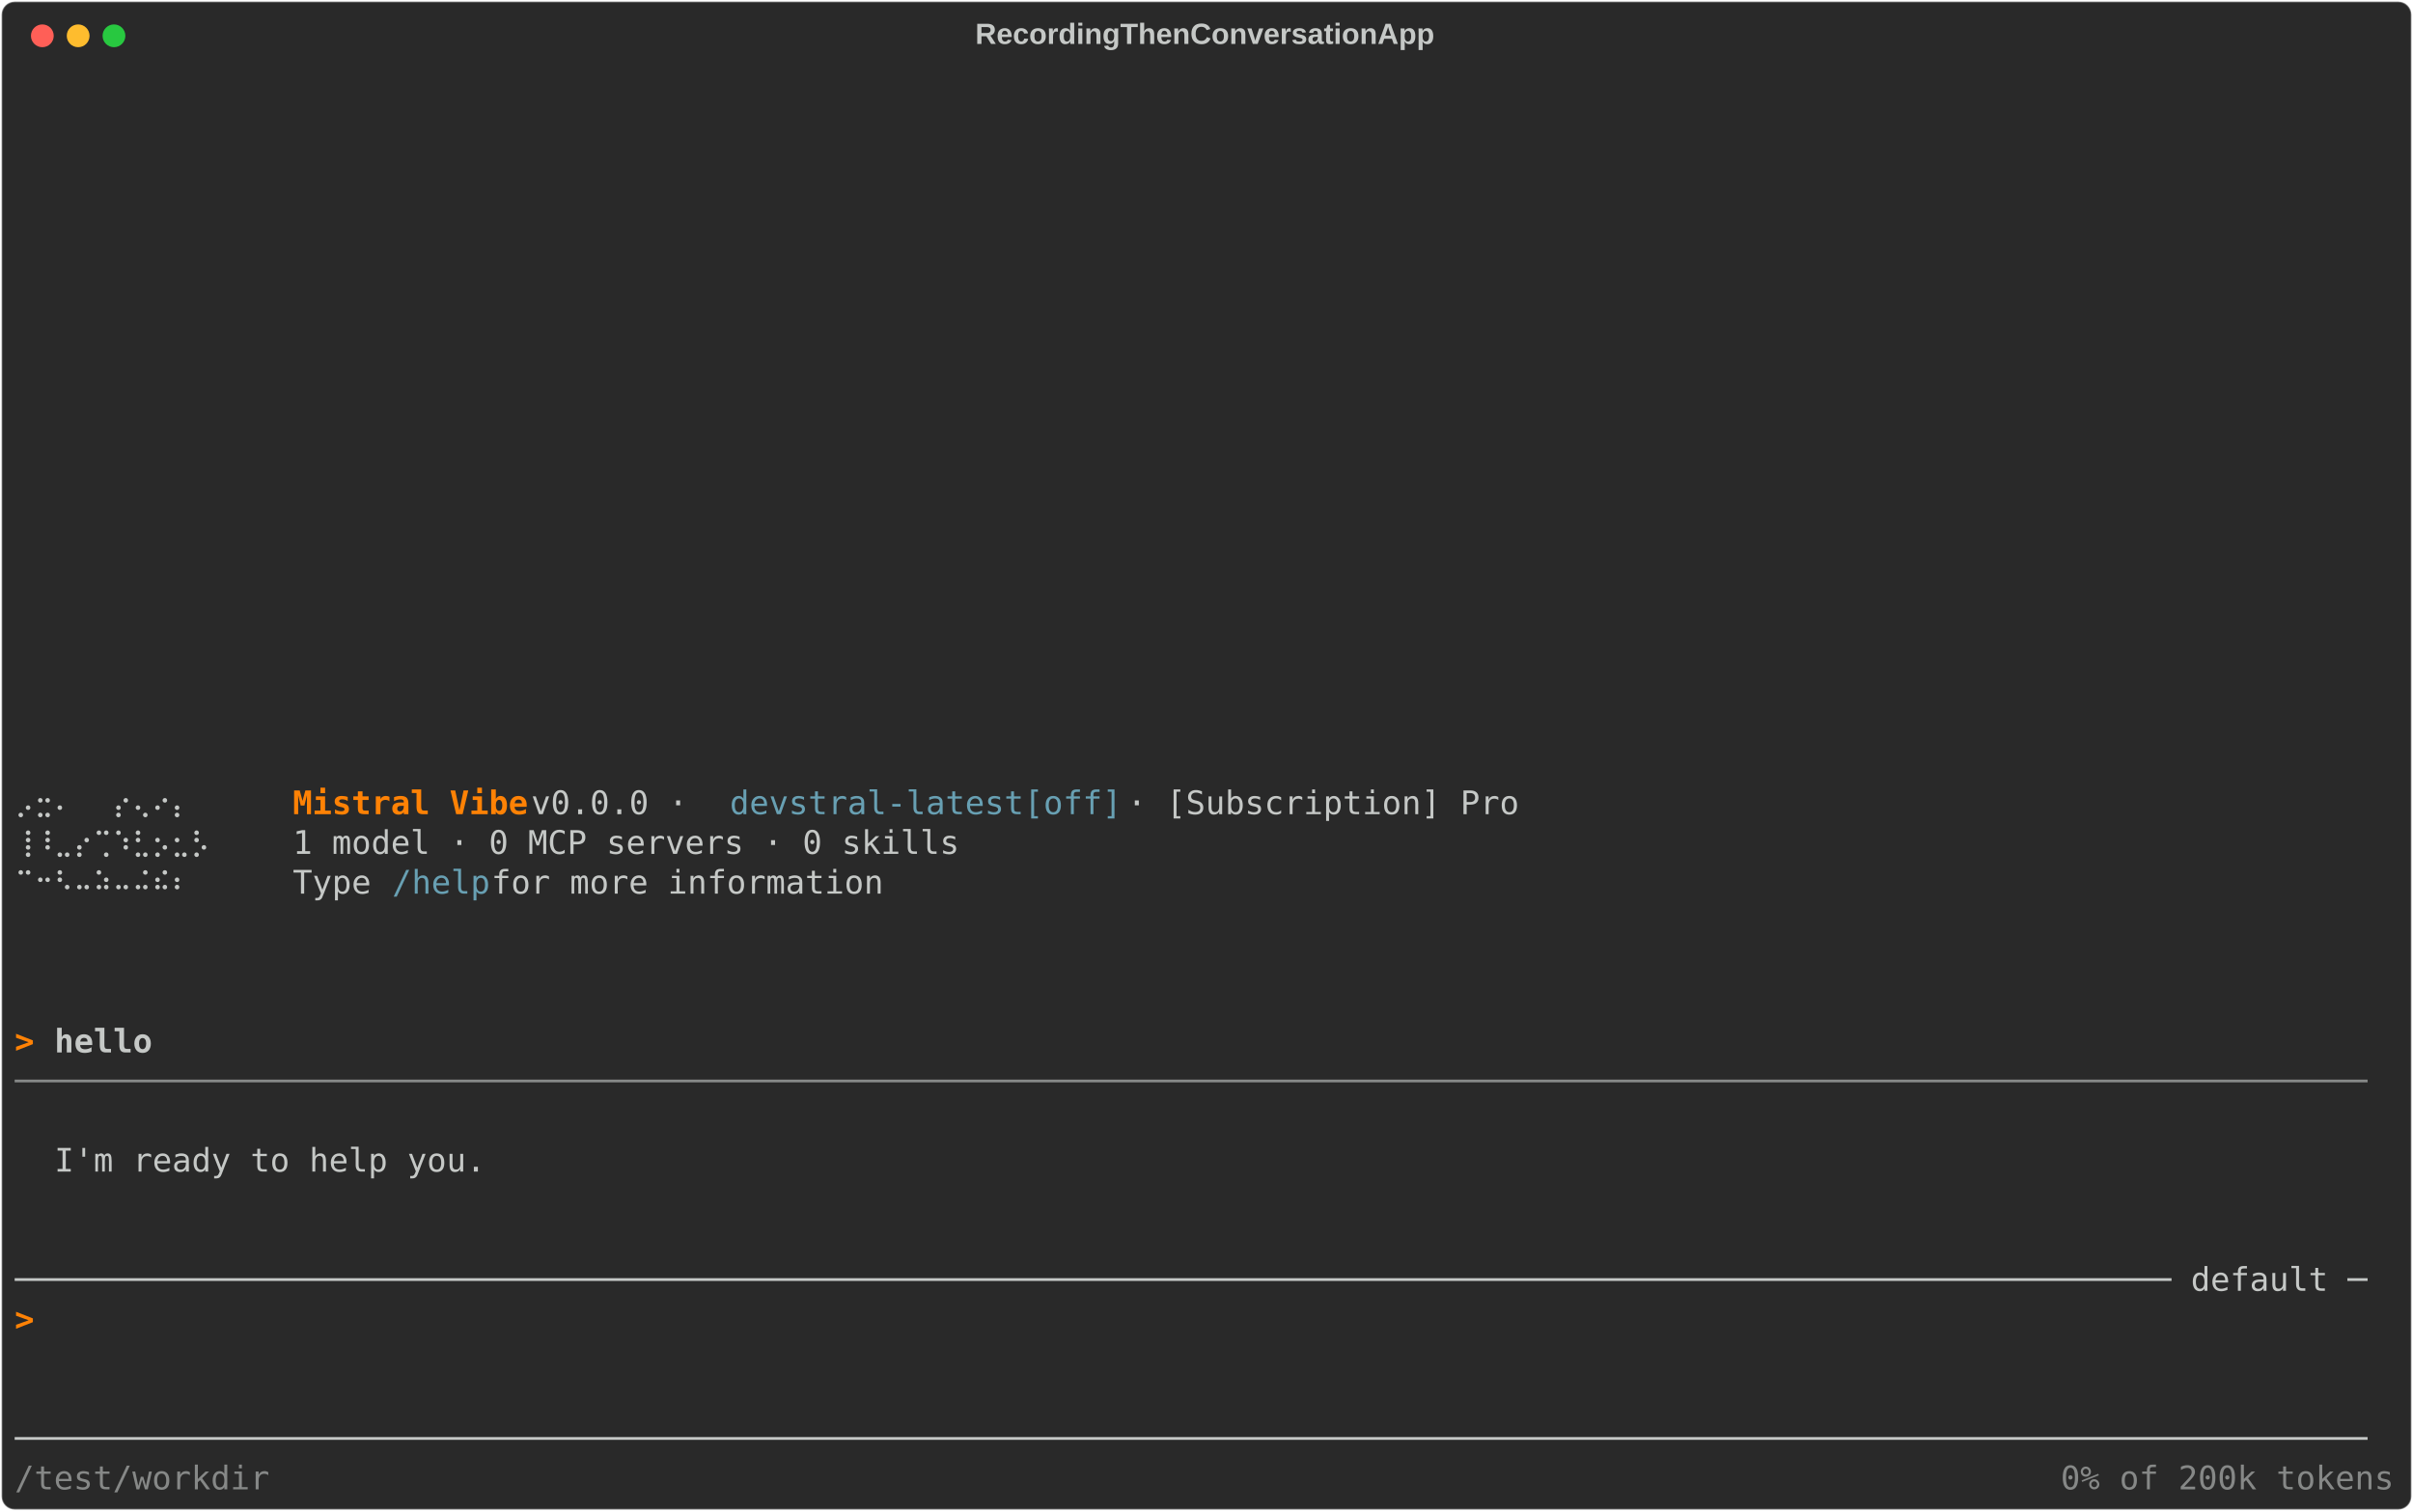
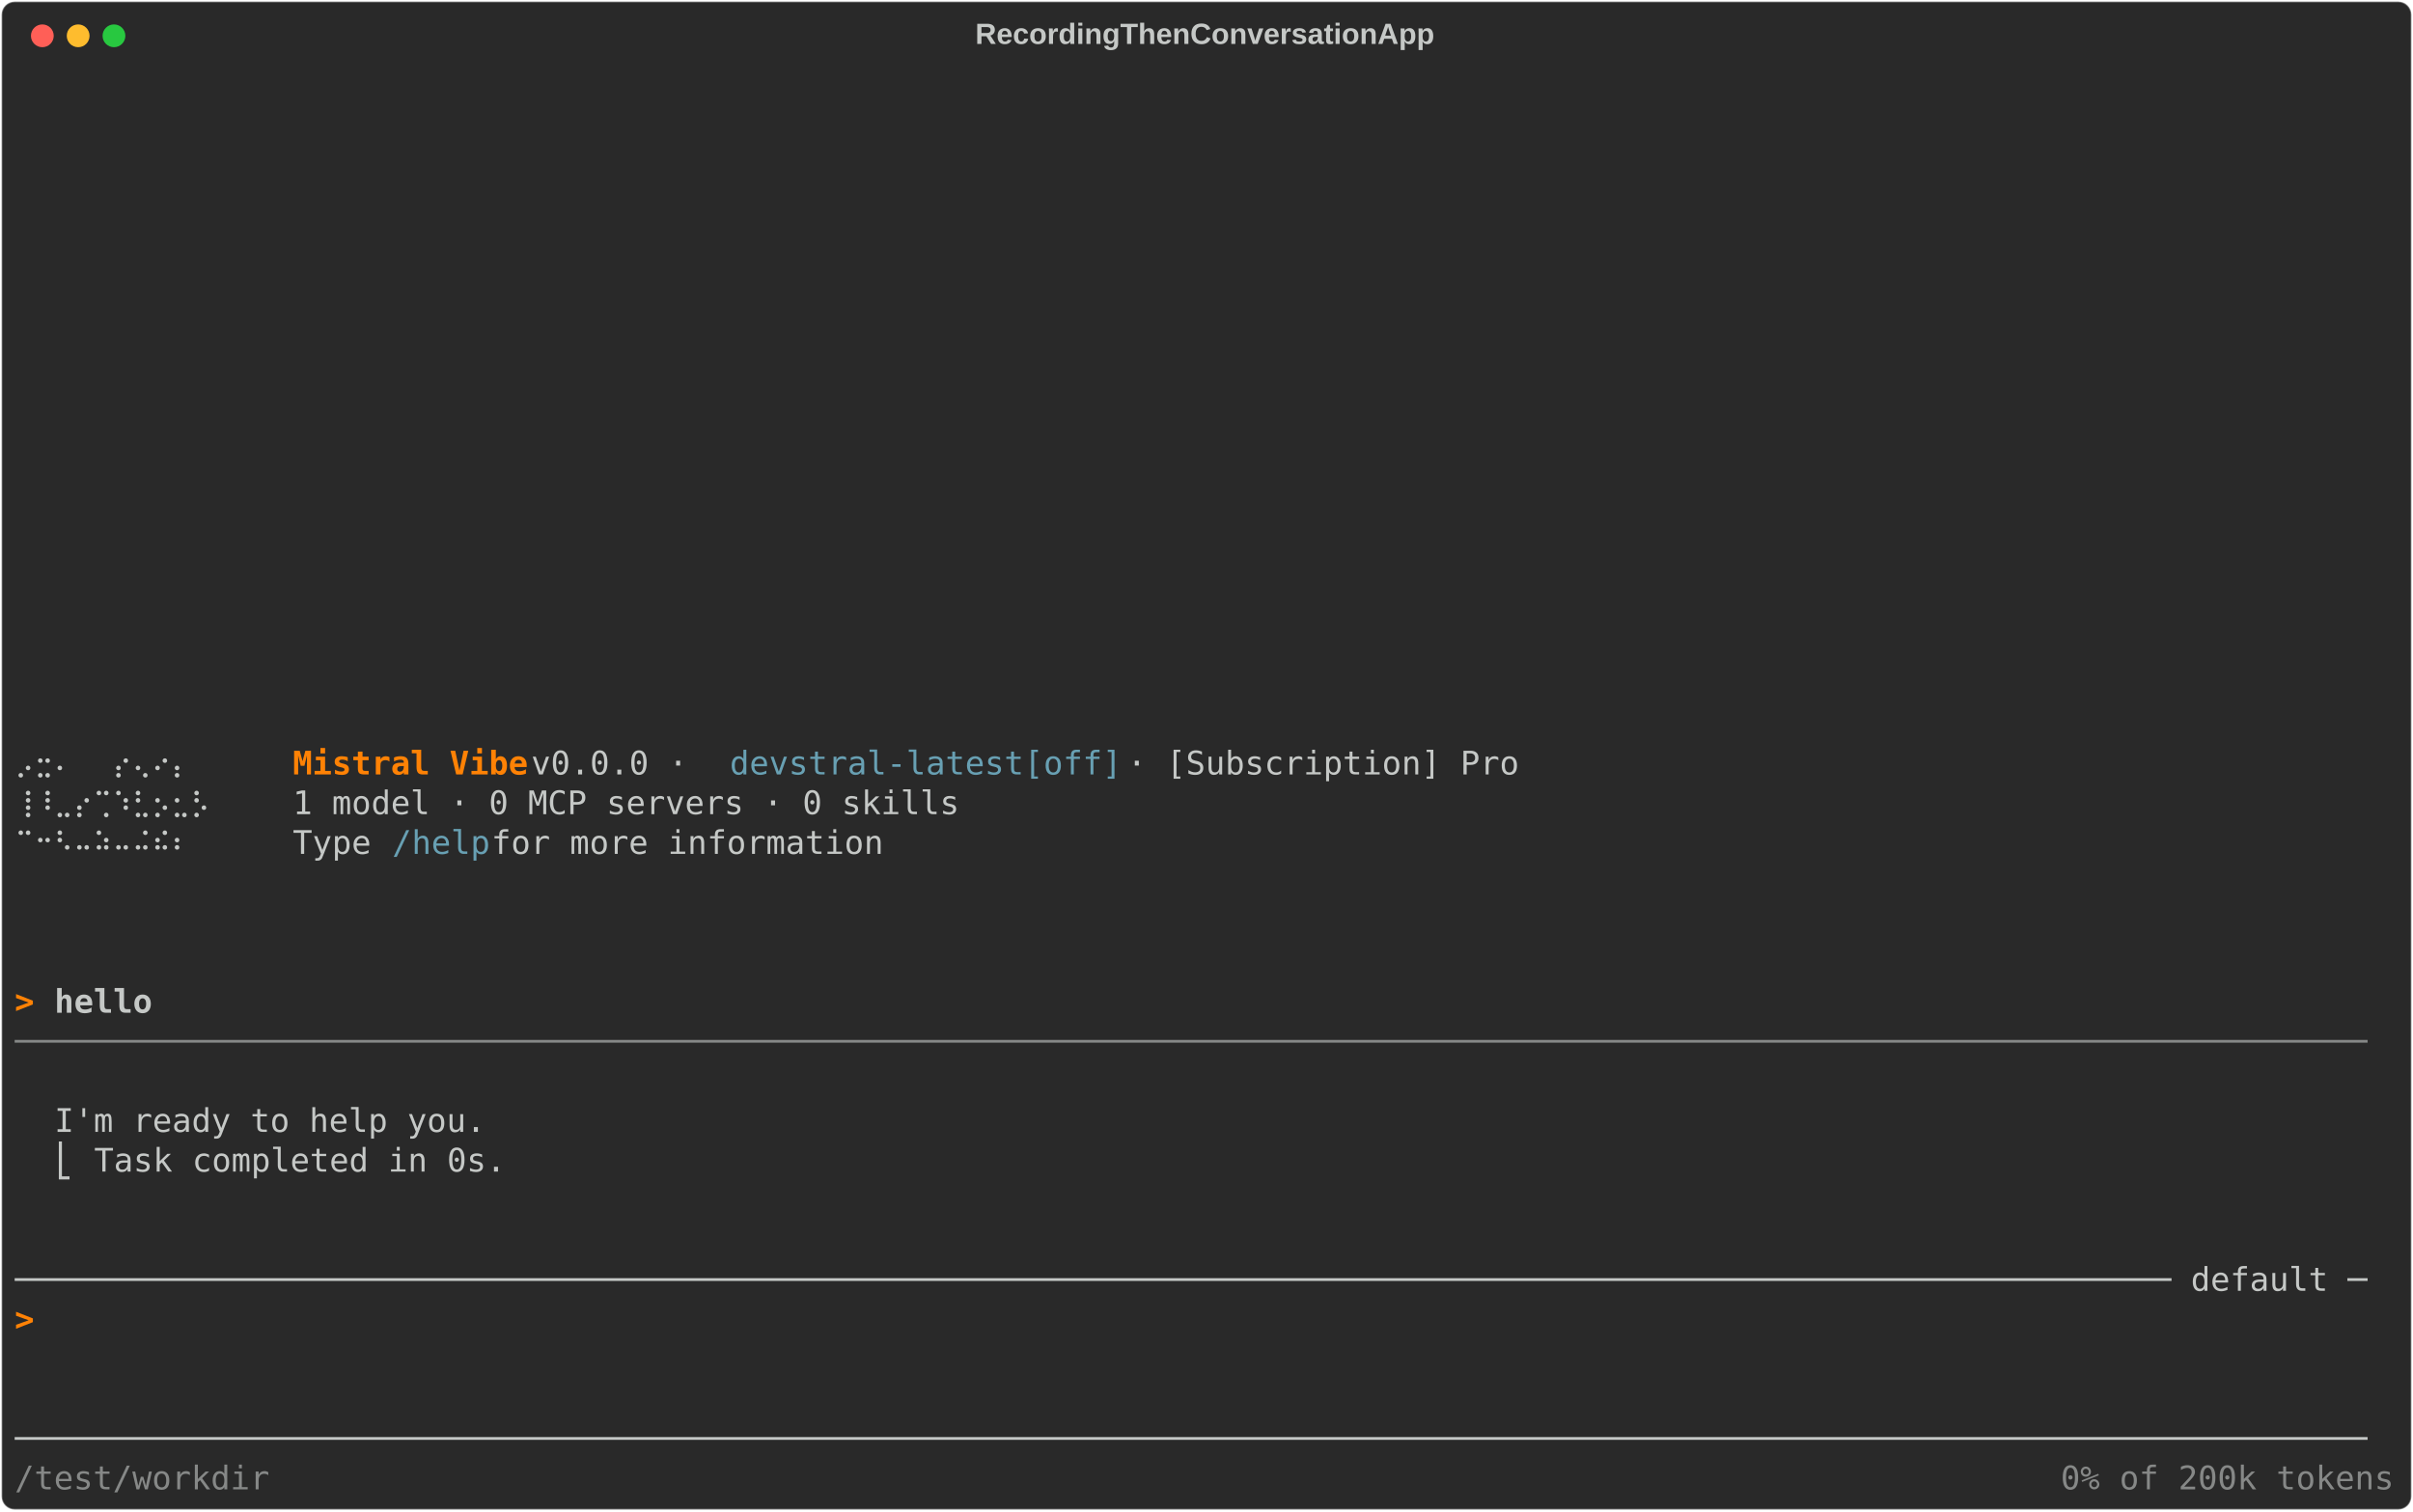
<svg xmlns="http://www.w3.org/2000/svg" class="rich-terminal" viewBox="0 0 1482 928.4">
  <style>

    @font-face {
        font-family: "Fira Code";
        src: local("FiraCode-Regular"),
                url("https://cdnjs.cloudflare.com/ajax/libs/firacode/6.2.0/woff2/FiraCode-Regular.woff2") format("woff2"),
                url("https://cdnjs.cloudflare.com/ajax/libs/firacode/6.2.0/woff/FiraCode-Regular.woff") format("woff");
        font-style: normal;
        font-weight: 400;
    }
    @font-face {
        font-family: "Fira Code";
        src: local("FiraCode-Bold"),
                url("https://cdnjs.cloudflare.com/ajax/libs/firacode/6.2.0/woff2/FiraCode-Bold.woff2") format("woff2"),
                url("https://cdnjs.cloudflare.com/ajax/libs/firacode/6.2.0/woff/FiraCode-Bold.woff") format("woff");
        font-style: bold;
        font-weight: 700;
    }

    .terminal-matrix {
        font-family: Fira Code, monospace;
        font-size: 20px;
        line-height: 24.4px;
        font-variant-east-asian: full-width;
    }

    .terminal-title {
        font-size: 18px;
        font-weight: bold;
        font-family: arial;
    }

    .terminal-r1 { fill: #c5c8c6 }
.terminal-r2 { fill: #ff8205;font-weight: bold }
.terminal-r3 { fill: #68a0b3 }
.terminal-r4 { fill: #c5c8c6;font-weight: bold }
.terminal-r5 { fill: #868887 }
    </style>
  <defs>
    <clipPath id="terminal-clip-terminal">
      <rect x="0" y="0" width="1463.0" height="877.4" />
    </clipPath>
    <clipPath id="terminal-line-0">
      <rect x="0" y="1.5" width="1464" height="24.65" />
    </clipPath>
    <clipPath id="terminal-line-1">
      <rect x="0" y="25.9" width="1464" height="24.65" />
    </clipPath>
    <clipPath id="terminal-line-2">
      <rect x="0" y="50.3" width="1464" height="24.65" />
    </clipPath>
    <clipPath id="terminal-line-3">
      <rect x="0" y="74.7" width="1464" height="24.65" />
    </clipPath>
    <clipPath id="terminal-line-4">
      <rect x="0" y="99.1" width="1464" height="24.65" />
    </clipPath>
    <clipPath id="terminal-line-5">
      <rect x="0" y="123.5" width="1464" height="24.65" />
    </clipPath>
    <clipPath id="terminal-line-6">
      <rect x="0" y="147.9" width="1464" height="24.65" />
    </clipPath>
    <clipPath id="terminal-line-7">
      <rect x="0" y="172.3" width="1464" height="24.65" />
    </clipPath>
    <clipPath id="terminal-line-8">
      <rect x="0" y="196.7" width="1464" height="24.65" />
    </clipPath>
    <clipPath id="terminal-line-9">
      <rect x="0" y="221.1" width="1464" height="24.65" />
    </clipPath>
    <clipPath id="terminal-line-10">
      <rect x="0" y="245.5" width="1464" height="24.65" />
    </clipPath>
    <clipPath id="terminal-line-11">
      <rect x="0" y="269.9" width="1464" height="24.65" />
    </clipPath>
    <clipPath id="terminal-line-12">
      <rect x="0" y="294.3" width="1464" height="24.65" />
    </clipPath>
    <clipPath id="terminal-line-13">
      <rect x="0" y="318.7" width="1464" height="24.65" />
    </clipPath>
    <clipPath id="terminal-line-14">
      <rect x="0" y="343.1" width="1464" height="24.65" />
    </clipPath>
    <clipPath id="terminal-line-15">
      <rect x="0" y="367.5" width="1464" height="24.65" />
    </clipPath>
    <clipPath id="terminal-line-16">
      <rect x="0" y="391.9" width="1464" height="24.65" />
    </clipPath>
    <clipPath id="terminal-line-17">
      <rect x="0" y="416.3" width="1464" height="24.65" />
    </clipPath>
    <clipPath id="terminal-line-18">
      <rect x="0" y="440.7" width="1464" height="24.65" />
    </clipPath>
    <clipPath id="terminal-line-19">
      <rect x="0" y="465.1" width="1464" height="24.65" />
    </clipPath>
    <clipPath id="terminal-line-20">
      <rect x="0" y="489.5" width="1464" height="24.65" />
    </clipPath>
    <clipPath id="terminal-line-21">
      <rect x="0" y="513.9" width="1464" height="24.65" />
    </clipPath>
    <clipPath id="terminal-line-22">
      <rect x="0" y="538.3" width="1464" height="24.65" />
    </clipPath>
    <clipPath id="terminal-line-23">
      <rect x="0" y="562.7" width="1464" height="24.65" />
    </clipPath>
    <clipPath id="terminal-line-24">
      <rect x="0" y="587.1" width="1464" height="24.65" />
    </clipPath>
    <clipPath id="terminal-line-25">
      <rect x="0" y="611.5" width="1464" height="24.65" />
    </clipPath>
    <clipPath id="terminal-line-26">
      <rect x="0" y="635.9" width="1464" height="24.65" />
    </clipPath>
    <clipPath id="terminal-line-27">
      <rect x="0" y="660.3" width="1464" height="24.65" />
    </clipPath>
    <clipPath id="terminal-line-28">
      <rect x="0" y="684.7" width="1464" height="24.65" />
    </clipPath>
    <clipPath id="terminal-line-29">
      <rect x="0" y="709.1" width="1464" height="24.65" />
    </clipPath>
    <clipPath id="terminal-line-30">
      <rect x="0" y="733.5" width="1464" height="24.65" />
    </clipPath>
    <clipPath id="terminal-line-31">
      <rect x="0" y="757.9" width="1464" height="24.65" />
    </clipPath>
    <clipPath id="terminal-line-32">
      <rect x="0" y="782.3" width="1464" height="24.65" />
    </clipPath>
    <clipPath id="terminal-line-33">
      <rect x="0" y="806.7" width="1464" height="24.65" />
    </clipPath>
    <clipPath id="terminal-line-34">
      <rect x="0" y="831.1" width="1464" height="24.65" />
    </clipPath>
  </defs>
  <rect fill="#292929" stroke="rgba(255,255,255,0.35)" stroke-width="1" x="1" y="1" width="1480" height="926.4" rx="8" />
  <text class="terminal-title" fill="#c5c8c6" text-anchor="middle" x="740" y="27">RecordingThenConversationApp</text>
  <g transform="translate(26,22)">
    <circle cx="0" cy="0" r="7" fill="#ff5f57" />
    <circle cx="22" cy="0" r="7" fill="#febc2e" />
    <circle cx="44" cy="0" r="7" fill="#28c840" />
  </g>
  <g transform="translate(9, 41)" clip-path="url(#terminal-clip-terminal)">
    <g class="terminal-matrix">
      <text class="terminal-r1" x="1464" y="20" textLength="12.2" clip-path="url(#terminal-line-0)">
</text>
      <text class="terminal-r1" x="1464" y="44.4" textLength="12.2" clip-path="url(#terminal-line-1)">
</text>
      <text class="terminal-r1" x="1464" y="68.8" textLength="12.2" clip-path="url(#terminal-line-2)">
</text>
      <text class="terminal-r1" x="1464" y="93.2" textLength="12.2" clip-path="url(#terminal-line-3)">
</text>
      <text class="terminal-r1" x="1464" y="117.6" textLength="12.2" clip-path="url(#terminal-line-4)">
</text>
      <text class="terminal-r1" x="1464" y="142" textLength="12.2" clip-path="url(#terminal-line-5)">
</text>
      <text class="terminal-r1" x="1464" y="166.4" textLength="12.2" clip-path="url(#terminal-line-6)">
</text>
      <text class="terminal-r1" x="1464" y="190.8" textLength="12.2" clip-path="url(#terminal-line-7)">
</text>
      <text class="terminal-r1" x="1464" y="215.2" textLength="12.2" clip-path="url(#terminal-line-8)">
</text>
      <text class="terminal-r1" x="1464" y="239.6" textLength="12.2" clip-path="url(#terminal-line-9)">
</text>
      <text class="terminal-r1" x="1464" y="264" textLength="12.2" clip-path="url(#terminal-line-10)">
</text>
      <text class="terminal-r1" x="1464" y="288.4" textLength="12.2" clip-path="url(#terminal-line-11)">
</text>
      <text class="terminal-r1" x="1464" y="312.8" textLength="12.2" clip-path="url(#terminal-line-12)">
</text>
      <text class="terminal-r1" x="1464" y="337.2" textLength="12.2" clip-path="url(#terminal-line-13)">
</text>
      <text class="terminal-r1" x="1464" y="361.6" textLength="12.2" clip-path="url(#terminal-line-14)">
</text>
      <text class="terminal-r1" x="1464" y="386" textLength="12.2" clip-path="url(#terminal-line-15)">
</text>
      <text class="terminal-r1" x="1464" y="410.4" textLength="12.2" clip-path="url(#terminal-line-16)">
</text>
+       <text class="terminal-r1" x="0" y="434.8" textLength="134.2" clip-path="url(#terminal-line-17)">  ⡠⣒⠄  ⡔⢄⠔⡄</text>
+       <text class="terminal-r2" x="170.8" y="434.8" textLength="146.4" clip-path="url(#terminal-line-17)">Mistral Vibe</text>
+       <text class="terminal-r1" x="317.2" y="434.8" textLength="122" clip-path="url(#terminal-line-17)"> v0.0.0 · </text>
+       <text class="terminal-r3" x="439.2" y="434.8" textLength="244" clip-path="url(#terminal-line-17)">devstral-latest[off]</text>
+       <text class="terminal-r1" x="683.2" y="434.8" textLength="256.2" clip-path="url(#terminal-line-17)"> · [Subscription] Pro</text>
      <text class="terminal-r1" x="1464" y="434.8" textLength="12.2" clip-path="url(#terminal-line-17)">
</text>
-       <text class="terminal-r1" x="0" y="459.2" textLength="134.2" clip-path="url(#terminal-line-18)">  ⡠⣒⠄  ⡔⢄⠔⡄</text>
-       <text class="terminal-r2" x="170.8" y="459.2" textLength="146.4" clip-path="url(#terminal-line-18)">Mistral Vibe</text>
-       <text class="terminal-r1" x="317.2" y="459.2" textLength="122" clip-path="url(#terminal-line-18)"> v0.0.0 · </text>
-       <text class="terminal-r3" x="439.2" y="459.2" textLength="244" clip-path="url(#terminal-line-18)">devstral-latest[off]</text>
-       <text class="terminal-r1" x="683.2" y="459.2" textLength="256.2" clip-path="url(#terminal-line-18)"> · [Subscription] Pro</text>
+       <text class="terminal-r1" x="0" y="459.2" textLength="134.2" clip-path="url(#terminal-line-18)"> ⢸⠸⣀⡔⢉⠱⣃⡢⣂⡣</text>
+       <text class="terminal-r1" x="170.8" y="459.2" textLength="414.8" clip-path="url(#terminal-line-18)">1 model · 0 MCP servers · 0 skills</text>
      <text class="terminal-r1" x="1464" y="459.2" textLength="12.2" clip-path="url(#terminal-line-18)">
</text>
-       <text class="terminal-r1" x="0" y="483.6" textLength="134.2" clip-path="url(#terminal-line-19)"> ⢸⠸⣀⡔⢉⠱⣃⡢⣂⡣</text>
-       <text class="terminal-r1" x="170.8" y="483.6" textLength="414.8" clip-path="url(#terminal-line-19)">1 model · 0 MCP servers · 0 skills</text>
+       <text class="terminal-r1" x="0" y="483.6" textLength="134.2" clip-path="url(#terminal-line-19)">  ⠉⠒⠣⠤⠵⠤⠬⠮⠆</text>
+       <text class="terminal-r1" x="170.8" y="483.6" textLength="61" clip-path="url(#terminal-line-19)">Type </text>
+       <text class="terminal-r3" x="231.8" y="483.6" textLength="61" clip-path="url(#terminal-line-19)">/help</text>
+       <text class="terminal-r1" x="292.8" y="483.6" textLength="256.2" clip-path="url(#terminal-line-19)"> for more information</text>
      <text class="terminal-r1" x="1464" y="483.6" textLength="12.2" clip-path="url(#terminal-line-19)">
</text>
-       <text class="terminal-r1" x="0" y="508" textLength="134.2" clip-path="url(#terminal-line-20)">  ⠉⠒⠣⠤⠵⠤⠬⠮⠆</text>
-       <text class="terminal-r1" x="170.8" y="508" textLength="61" clip-path="url(#terminal-line-20)">Type </text>
-       <text class="terminal-r3" x="231.8" y="508" textLength="61" clip-path="url(#terminal-line-20)">/help</text>
-       <text class="terminal-r1" x="292.8" y="508" textLength="256.2" clip-path="url(#terminal-line-20)"> for more information</text>
      <text class="terminal-r1" x="1464" y="508" textLength="12.2" clip-path="url(#terminal-line-20)">
</text>
      <text class="terminal-r1" x="1464" y="532.4" textLength="12.2" clip-path="url(#terminal-line-21)">
</text>
      <text class="terminal-r1" x="1464" y="556.8" textLength="12.2" clip-path="url(#terminal-line-22)">
</text>
+       <text class="terminal-r2" x="0" y="581.2" textLength="24.4" clip-path="url(#terminal-line-23)">&gt; </text>
+       <text class="terminal-r4" x="24.4" y="581.2" textLength="61" clip-path="url(#terminal-line-23)">hello</text>
      <text class="terminal-r1" x="1464" y="581.2" textLength="12.2" clip-path="url(#terminal-line-23)">
</text>
-       <text class="terminal-r2" x="0" y="605.6" textLength="24.4" clip-path="url(#terminal-line-24)">&gt; </text>
-       <text class="terminal-r4" x="24.4" y="605.6" textLength="61" clip-path="url(#terminal-line-24)">hello</text>
+       <text class="terminal-r5" x="0" y="605.6" textLength="1464" clip-path="url(#terminal-line-24)">────────────────────────────────────────────────────────────────────────────────────────────────────────────────────────</text>
      <text class="terminal-r1" x="1464" y="605.6" textLength="12.2" clip-path="url(#terminal-line-24)">
</text>
-       <text class="terminal-r5" x="0" y="630" textLength="1464" clip-path="url(#terminal-line-25)">────────────────────────────────────────────────────────────────────────────────────────────────────────────────────────</text>
      <text class="terminal-r1" x="1464" y="630" textLength="12.2" clip-path="url(#terminal-line-25)">
</text>
+       <text class="terminal-r1" x="24.4" y="654.4" textLength="268.4" clip-path="url(#terminal-line-26)">I'm ready to help you.</text>
      <text class="terminal-r1" x="1464" y="654.4" textLength="12.2" clip-path="url(#terminal-line-26)">
</text>
-       <text class="terminal-r1" x="24.4" y="678.8" textLength="268.4" clip-path="url(#terminal-line-27)">I'm ready to help you.</text>
+       <text class="terminal-r1" x="24.4" y="678.8" textLength="12.2" clip-path="url(#terminal-line-27)">⎣</text>
+       <text class="terminal-r1" x="48.8" y="678.8" textLength="256.2" clip-path="url(#terminal-line-27)">Task completed in 0s.</text>
      <text class="terminal-r1" x="1464" y="678.8" textLength="12.2" clip-path="url(#terminal-line-27)">
</text>
      <text class="terminal-r1" x="1464" y="703.2" textLength="12.2" clip-path="url(#terminal-line-28)">
</text>
      <text class="terminal-r1" x="1464" y="727.6" textLength="12.2" clip-path="url(#terminal-line-29)">
</text>
      <text class="terminal-r1" x="0" y="752" textLength="1464" clip-path="url(#terminal-line-30)">────────────────────────────────────────────────────────────────────────────────────────────────────────────── default ─</text>
      <text class="terminal-r1" x="1464" y="752" textLength="12.2" clip-path="url(#terminal-line-30)">
</text>
      <text class="terminal-r2" x="0" y="776.4" textLength="12.2" clip-path="url(#terminal-line-31)">&gt;</text>
      <text class="terminal-r1" x="1464" y="776.4" textLength="12.2" clip-path="url(#terminal-line-31)">
</text>
      <text class="terminal-r1" x="1464" y="800.8" textLength="12.2" clip-path="url(#terminal-line-32)">
</text>
      <text class="terminal-r1" x="1464" y="825.2" textLength="12.2" clip-path="url(#terminal-line-33)">
</text>
      <text class="terminal-r1" x="0" y="849.6" textLength="1464" clip-path="url(#terminal-line-34)">────────────────────────────────────────────────────────────────────────────────────────────────────────────────────────</text>
      <text class="terminal-r1" x="1464" y="849.6" textLength="12.2" clip-path="url(#terminal-line-34)">
</text>
      <text class="terminal-r5" x="0" y="874" textLength="158.6" clip-path="url(#terminal-line-35)">/test/workdir</text>
      <text class="terminal-r5" x="1256.6" y="874" textLength="207.4" clip-path="url(#terminal-line-35)">0% of 200k tokens</text>
    </g>
  </g>
</svg>
